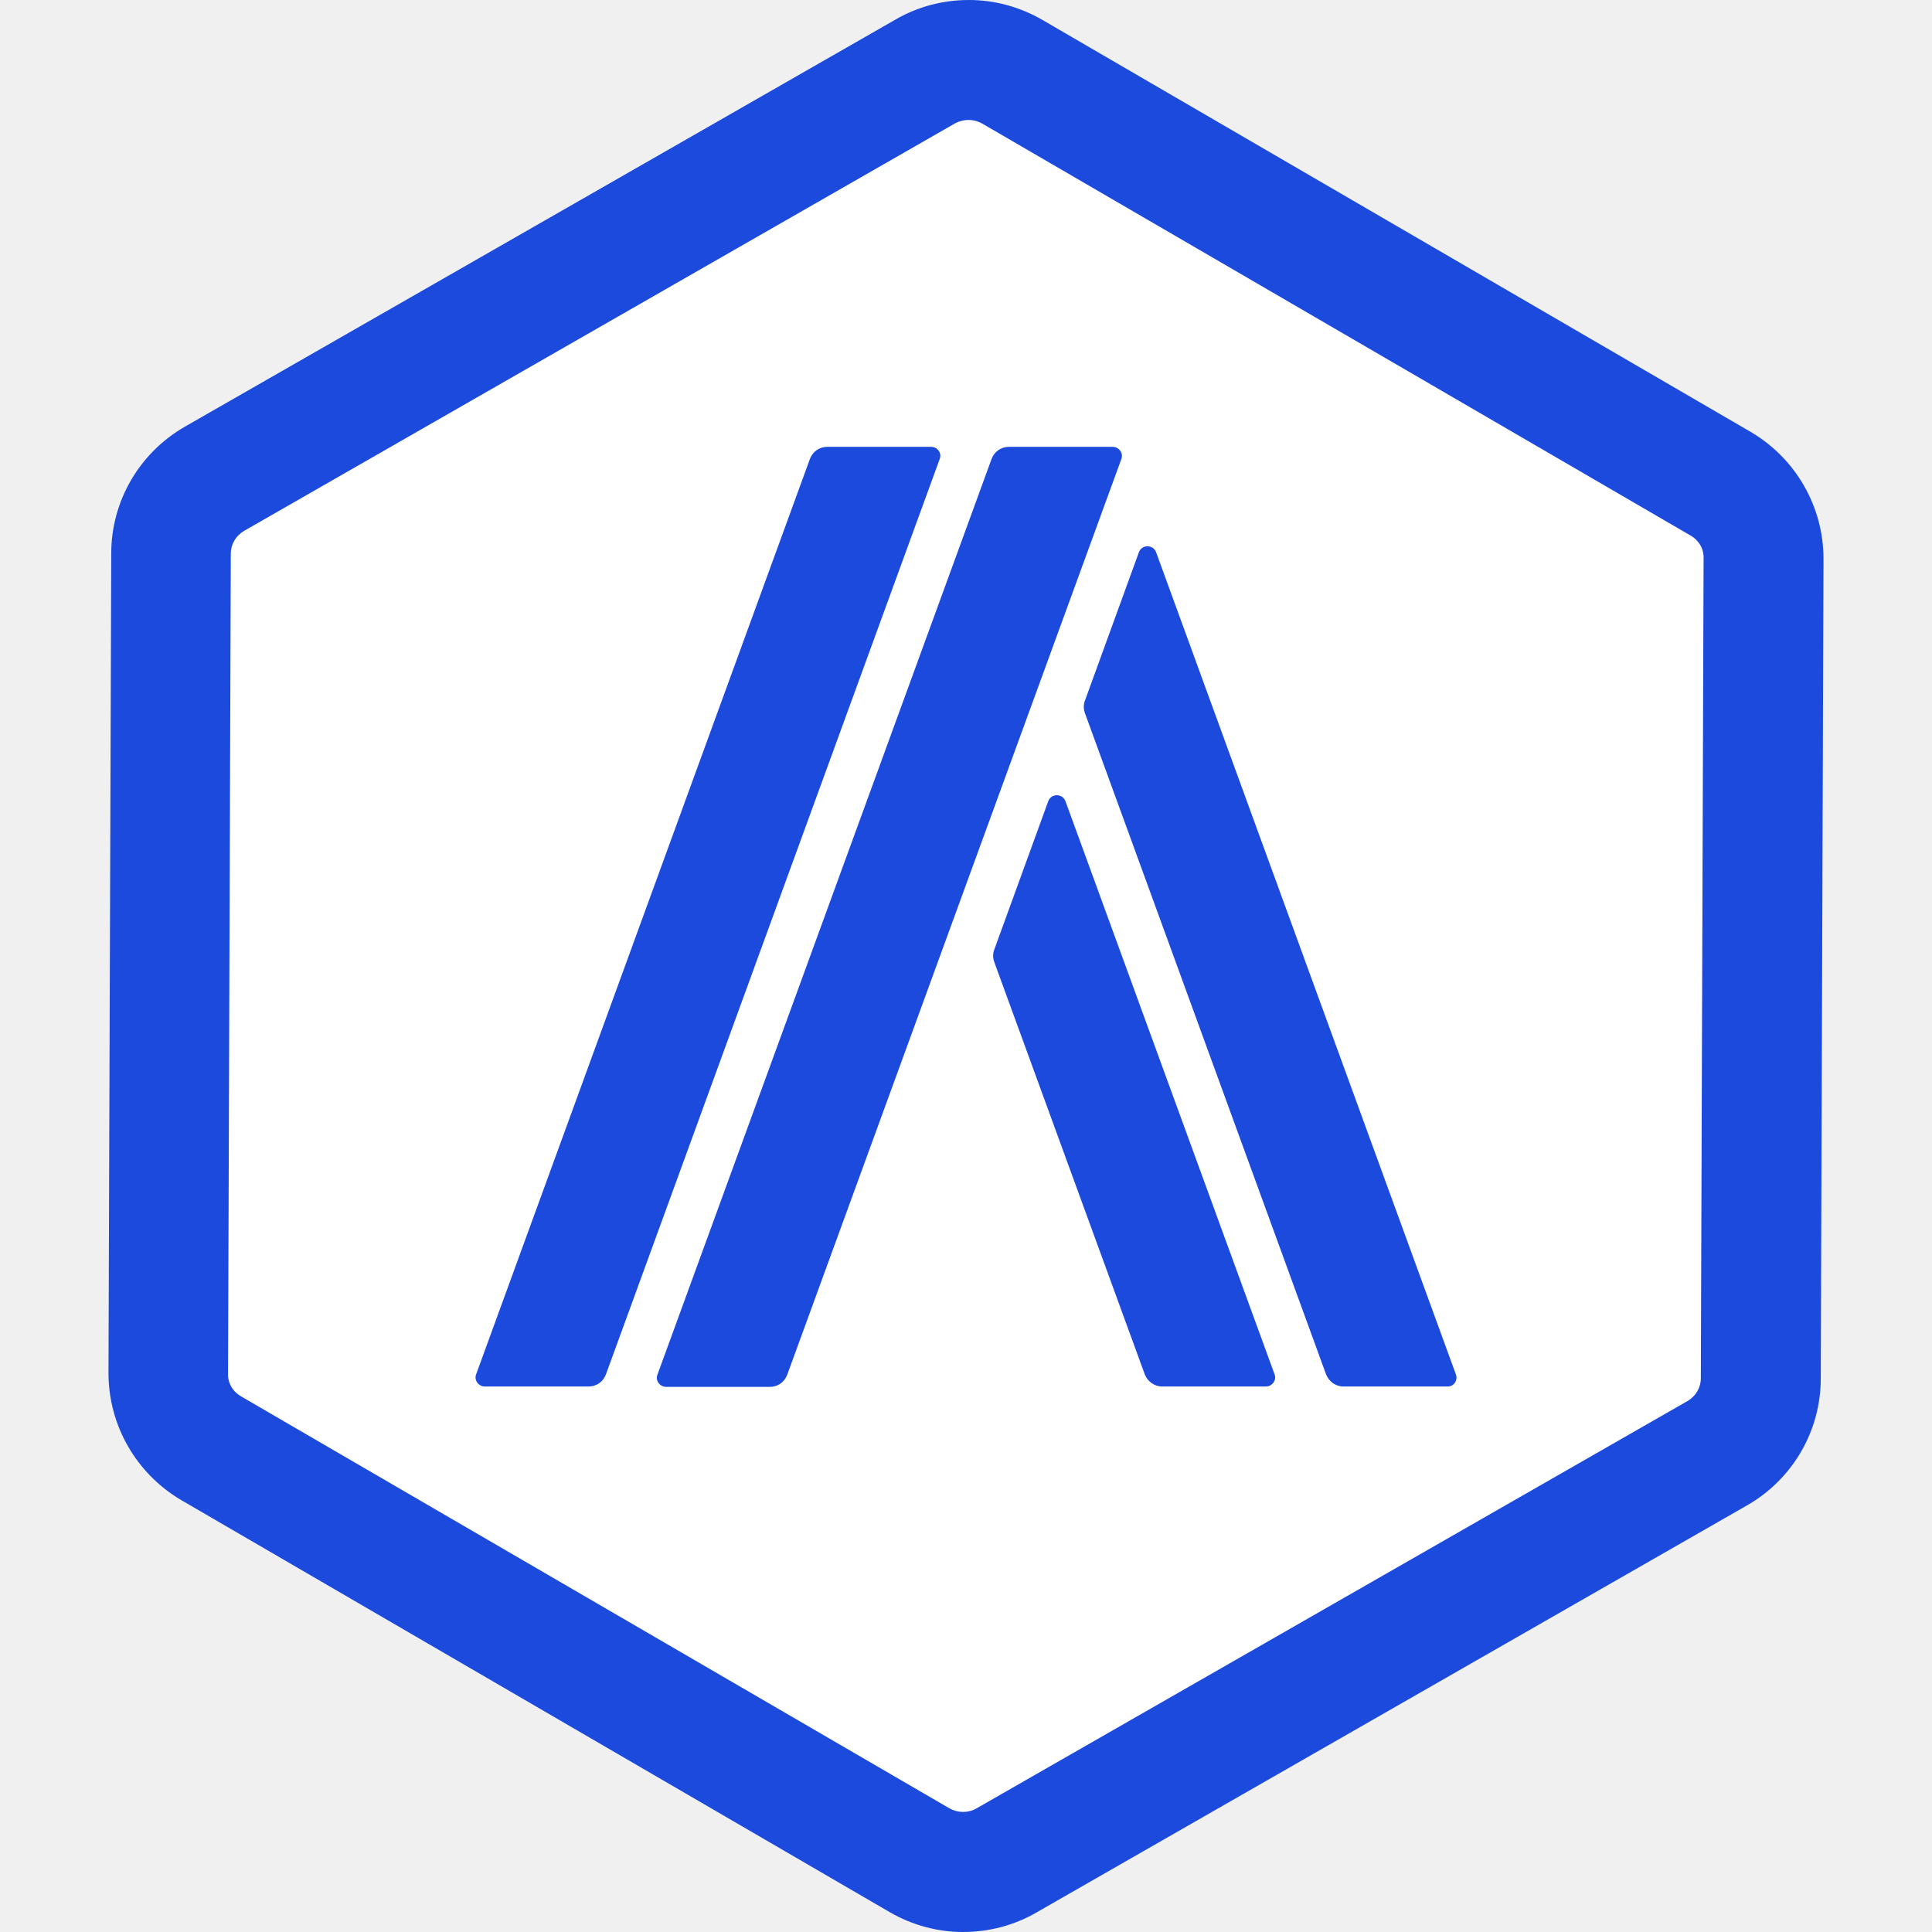
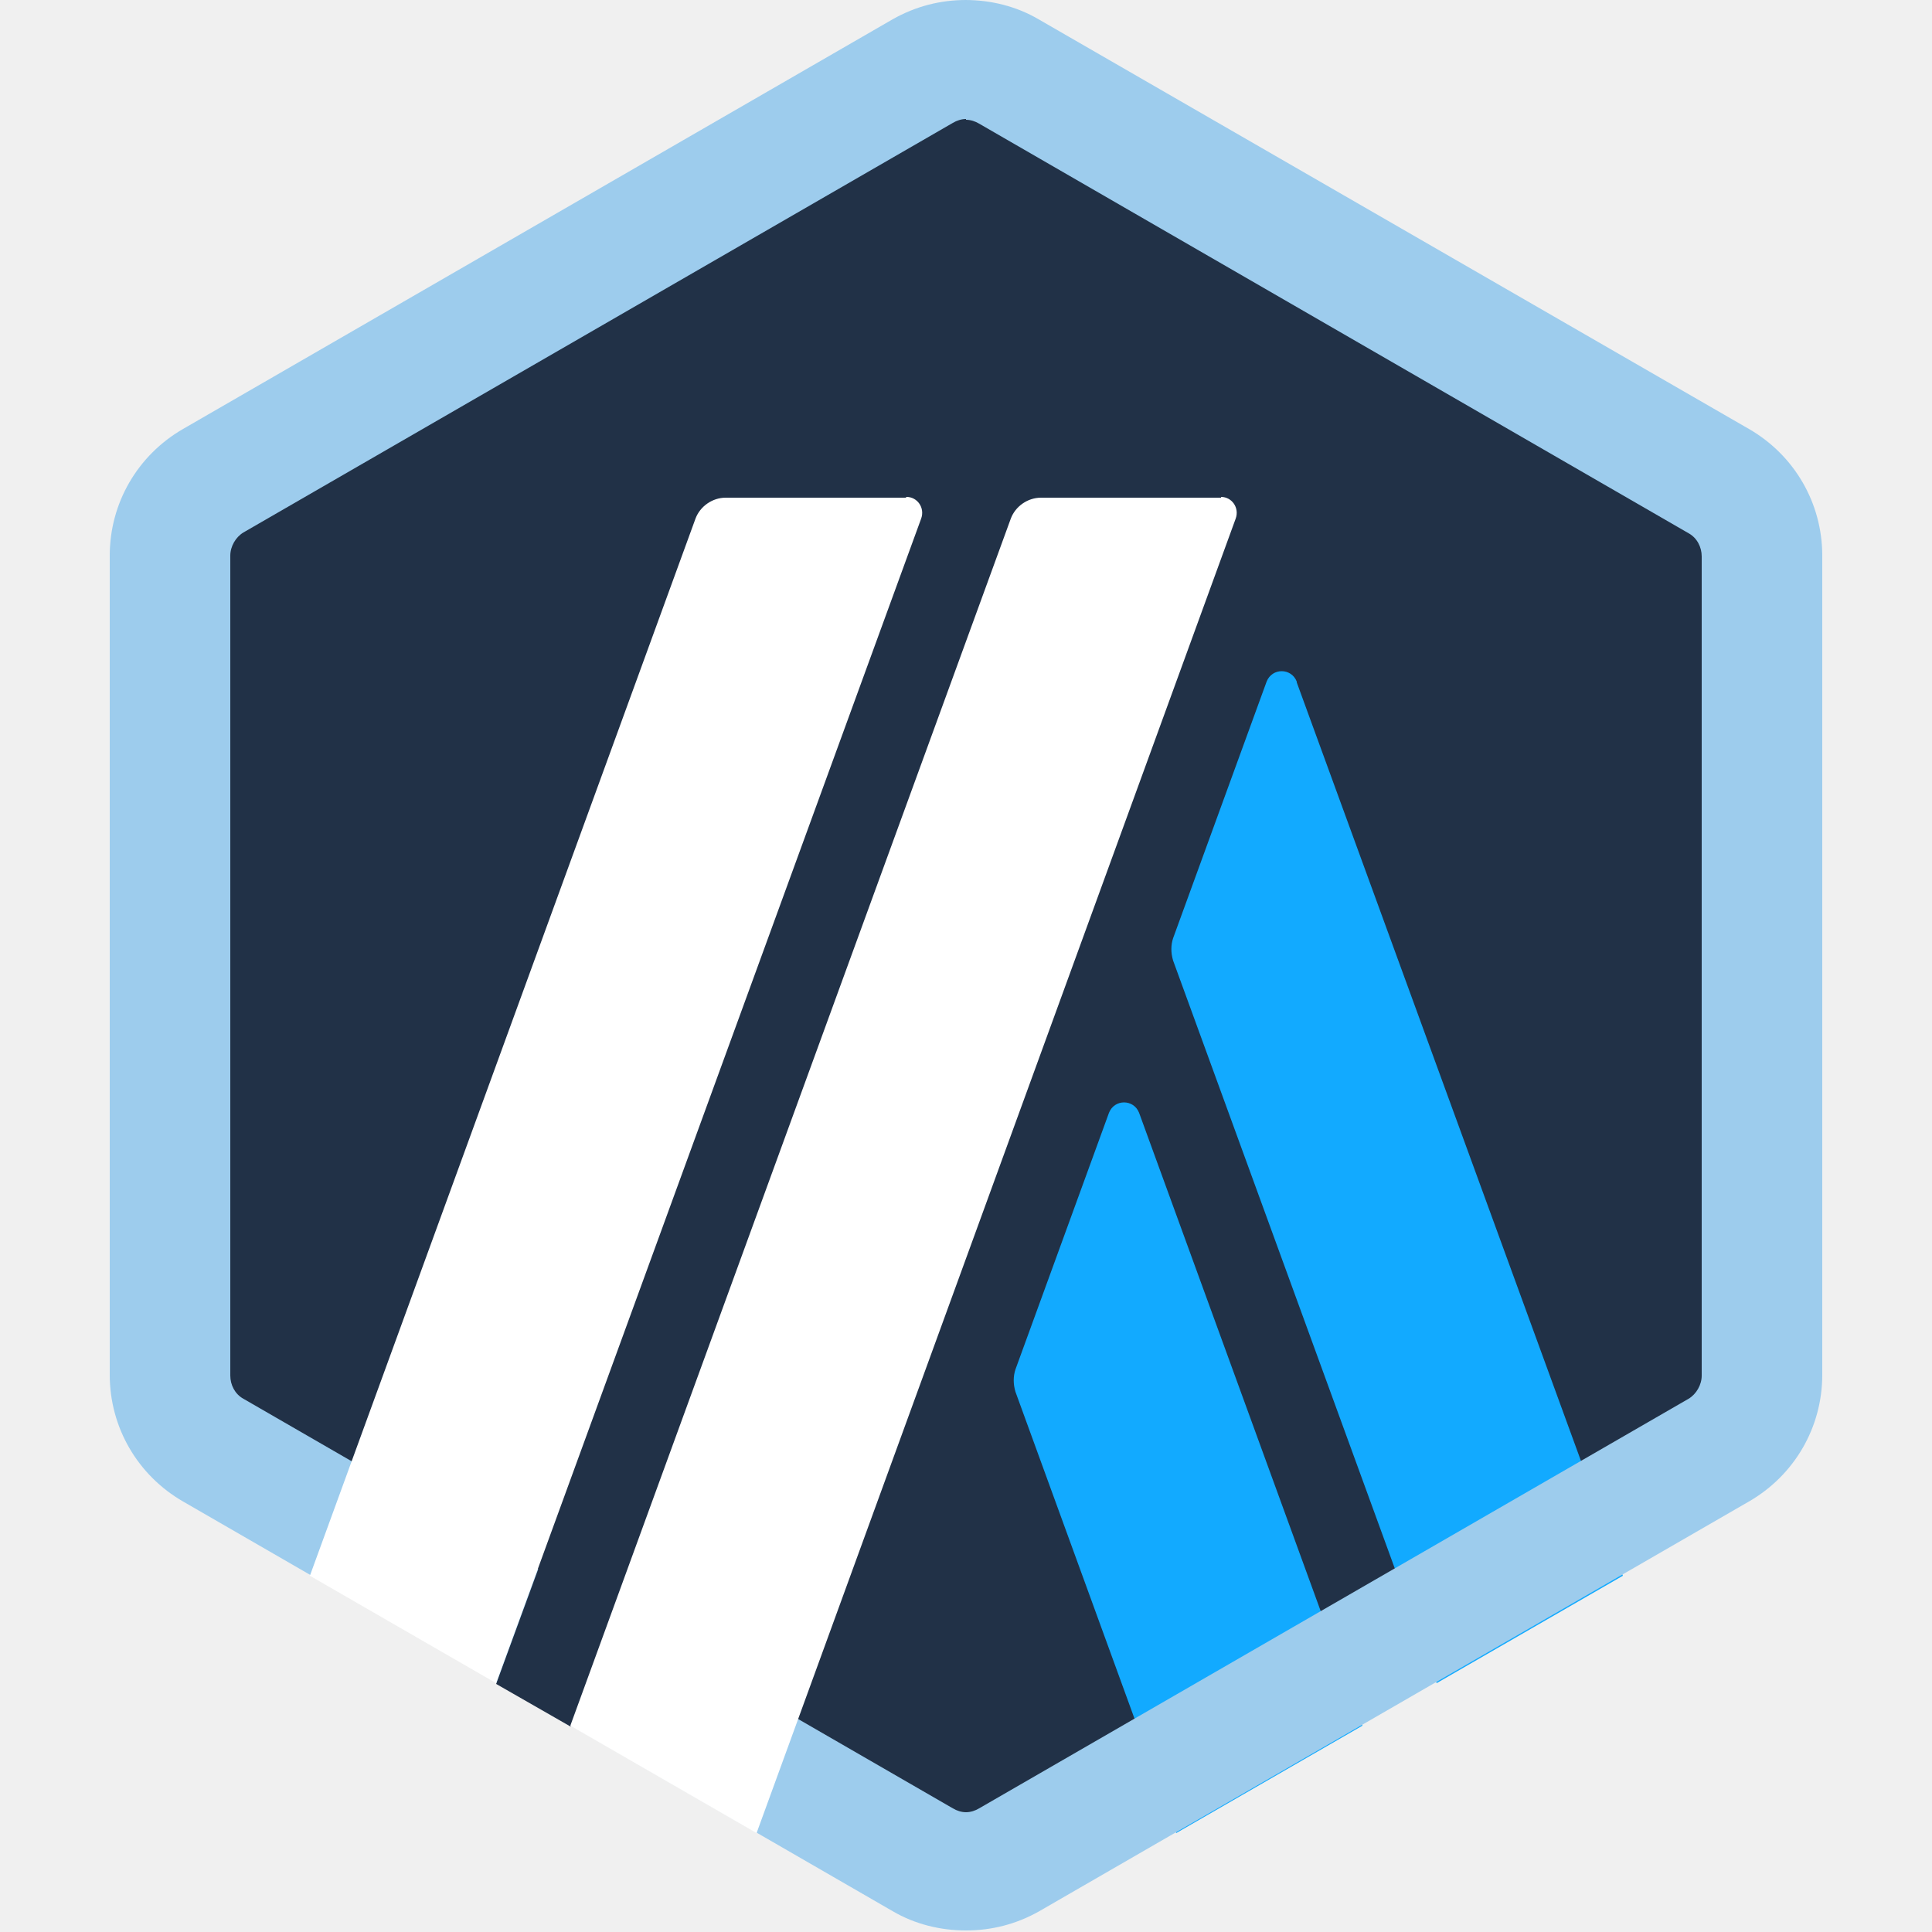
<svg xmlns="http://www.w3.org/2000/svg" width="32" height="32" viewBox="0 0 32" fill="none">
-   <g transform="matrix(0.07613609,0,0,0.07613609,1.796812,6.865e-7)">
-     <path fill="#FFF" d="M 0.066,13.939 -11.948,7.003 l -10e-7,-13.872 12.014,-6.936 12.014,6.936 1e-6,13.872 z" transform="matrix(14.2019,0,0,14.2019,185.6073,209.2073)" />
-     <path fill="#1b4add" d="m 187.11,26.09 c 1.03,0 1.98,0.26 2.93,0.77 l 154.13,89.64 c 1.81,1.03 2.93,2.93 2.84,4.99 l -0.6,178.33 c 0,2.07 -1.12,3.96 -2.93,4.99 l -154.65,88.6 c -0.86,0.52 -1.89,0.77 -2.93,0.77 -1.04,0 -1.98,-0.26 -2.93,-0.77 L 28.85,303.78 c -1.81,-1.03 -2.93,-2.93 -2.84,-4.99 l 0.6,-178.33 c 0,-2.07 1.12,-3.96 2.93,-4.99 L 184.27,26.78 c 0.86,-0.43 1.89,-0.69 2.84,-0.69 M 187.2,0 c -5.51,0 -11.02,1.38 -15.93,4.22 L 16.62,92.82 C 6.72,98.51 0.6,109.01 0.6,120.38 L 0,298.71 c 0,11.37 6.03,21.87 15.84,27.64 l 154.13,89.64 c 4.91,2.84 10.42,4.31 15.93,4.31 5.51,0 11.02,-1.38 15.93,-4.22 l 154.65,-88.6 c 9.9,-5.68 16.02,-16.19 16.02,-27.55 l 0.6,-178.33 c 0,-11.37 -6.03,-21.87 -15.84,-27.64 L 203.13,4.31 C 198.22,1.47 192.71,0 187.2,0 Z" />
-     <path fill="#1b4add" d="m 218.45,97.21 h -22.56 c -1.72,0 -3.19,1.03 -3.79,2.67 l -72.67,199.16 c -0.52,1.29 0.52,2.67 1.89,2.67 h 22.56 c 1.72,0 3.19,-1.03 3.79,-2.67 L 220.34,99.88 c 0.52,-1.29 -0.52,-2.67 -1.89,-2.67 z m -39.52,0 h -22.56 c -1.72,0 -3.19,1.03 -3.79,2.67 L 79.99,298.96 c -0.52,1.29 0.52,2.67 1.89,2.67 h 22.56 c 1.72,0 3.19,-1.03 3.79,-2.67 L 180.82,99.88 c 0.52,-1.29 -0.43,-2.67 -1.89,-2.67 z m 29.28,77.15 c -0.6,-1.81 -3.19,-1.81 -3.79,0 l -11.71,32.2 c -0.34,0.86 -0.34,1.89 0,2.76 l 32.72,89.64 c 0.6,1.55 2.07,2.67 3.79,2.67 h 22.56 c 1.38,0 2.41,-1.38 1.89,-2.67 z m 84.9,124.6 -65.18,-178.76 c -0.6,-1.81 -3.19,-1.81 -3.79,0 l -11.71,32.2 c -0.34,0.86 -0.34,1.89 0,2.76 l 52.44,143.8 c 0.6,1.55 2.07,2.67 3.79,2.67 h 22.56 c 1.46,0.09 2.41,-1.38 1.89,-2.67 z" />
+   <g transform="scale(0.0128)">
+     <g>
+       <g>
+         <g>
+           <path fill="#213147" d="m 226,760 v 980 c 0,63 33,120 88,152 l 849,490 c 54,31 121,31 175,0 l 849,-490 c 54,-31 88,-89 88,-152 V 760 c 0,-63 -33,-120 -88,-152 L 1338,118 c -54,-31 -121,-31 -175,0 L 314,608 c -54,31 -87,89 -87,152 z" />
+           <g>
+             <g>
+               <g>
+                 <path fill="#12AAFF" d="m 1435,1440 -121,332 c -3,9 -3,19 0,29 l 208,571 241,-139 -289,-793 c -7,-18 -32,-18 -39,0 z" />
+               </g>
+               <g>
+                 <path fill="#12AAFF" d="m 1678,882 c -7,-18 -32,-18 -39,0 l -121,332 c -3,9 -3,19 0,29 l 341,935 241,-139 -422,-1156 z" />
+               </g>
+             </g>
+           </g>
+           <g>
+             <path fill="#9DCCED" d="m 1250,155 c 6,0 12,2 17,5 l 918,530 c 11,6 17,18 17,30 v 1060 c 0,12 -7,24 -17,30 l -918,530 c -5,3 -11,5 -17,5 -6,0 -12,-2 -17,-5 L 315,1810 c -11,-6 -17,-18 -17,-30 V 719 c 0,-12 7,-24 17,-30 l 918,-530 c 5,-3 11,-5 17,-5 v 0 z m 0,-155 c -33,0 -65,8 -95,25 L 237,555 c -59,34 -95,96 -95,164 v 1060 c 0,68 36,130 95,164 l 918,530 c 29,17 62,25 95,25 33,0 65,-8 95,-25 l 918,-530 c 59,-34 95,-96 95,-164 V 719 c 0,-68 -36,-130 -95,-164 L 1344,25 C 1315,8 1282,0 1249,0 v 0 z" />
+           </g>
+           <polygon fill="#213147" points="897,2088 738,2234 642,2179 727,1947" />
+           <g>
+             <path fill="#FFFFFF" d="M 1172,644 H 939 c -17,0 -33,11 -39,27 L 401,2039 642,2178 1192,671 c 5,-14 -5,-28 -19,-28 z" />
+             <path fill="#FFFFFF" d="m 1580,644 h -233 c -17,0 -33,11 -39,27 L 738,2233 979,2372 1599,671 c 5,-14 -5,-28 -19,-28 z" />
+           </g>
+         </g>
+       </g>
+     </g>
  </g>
</svg>
